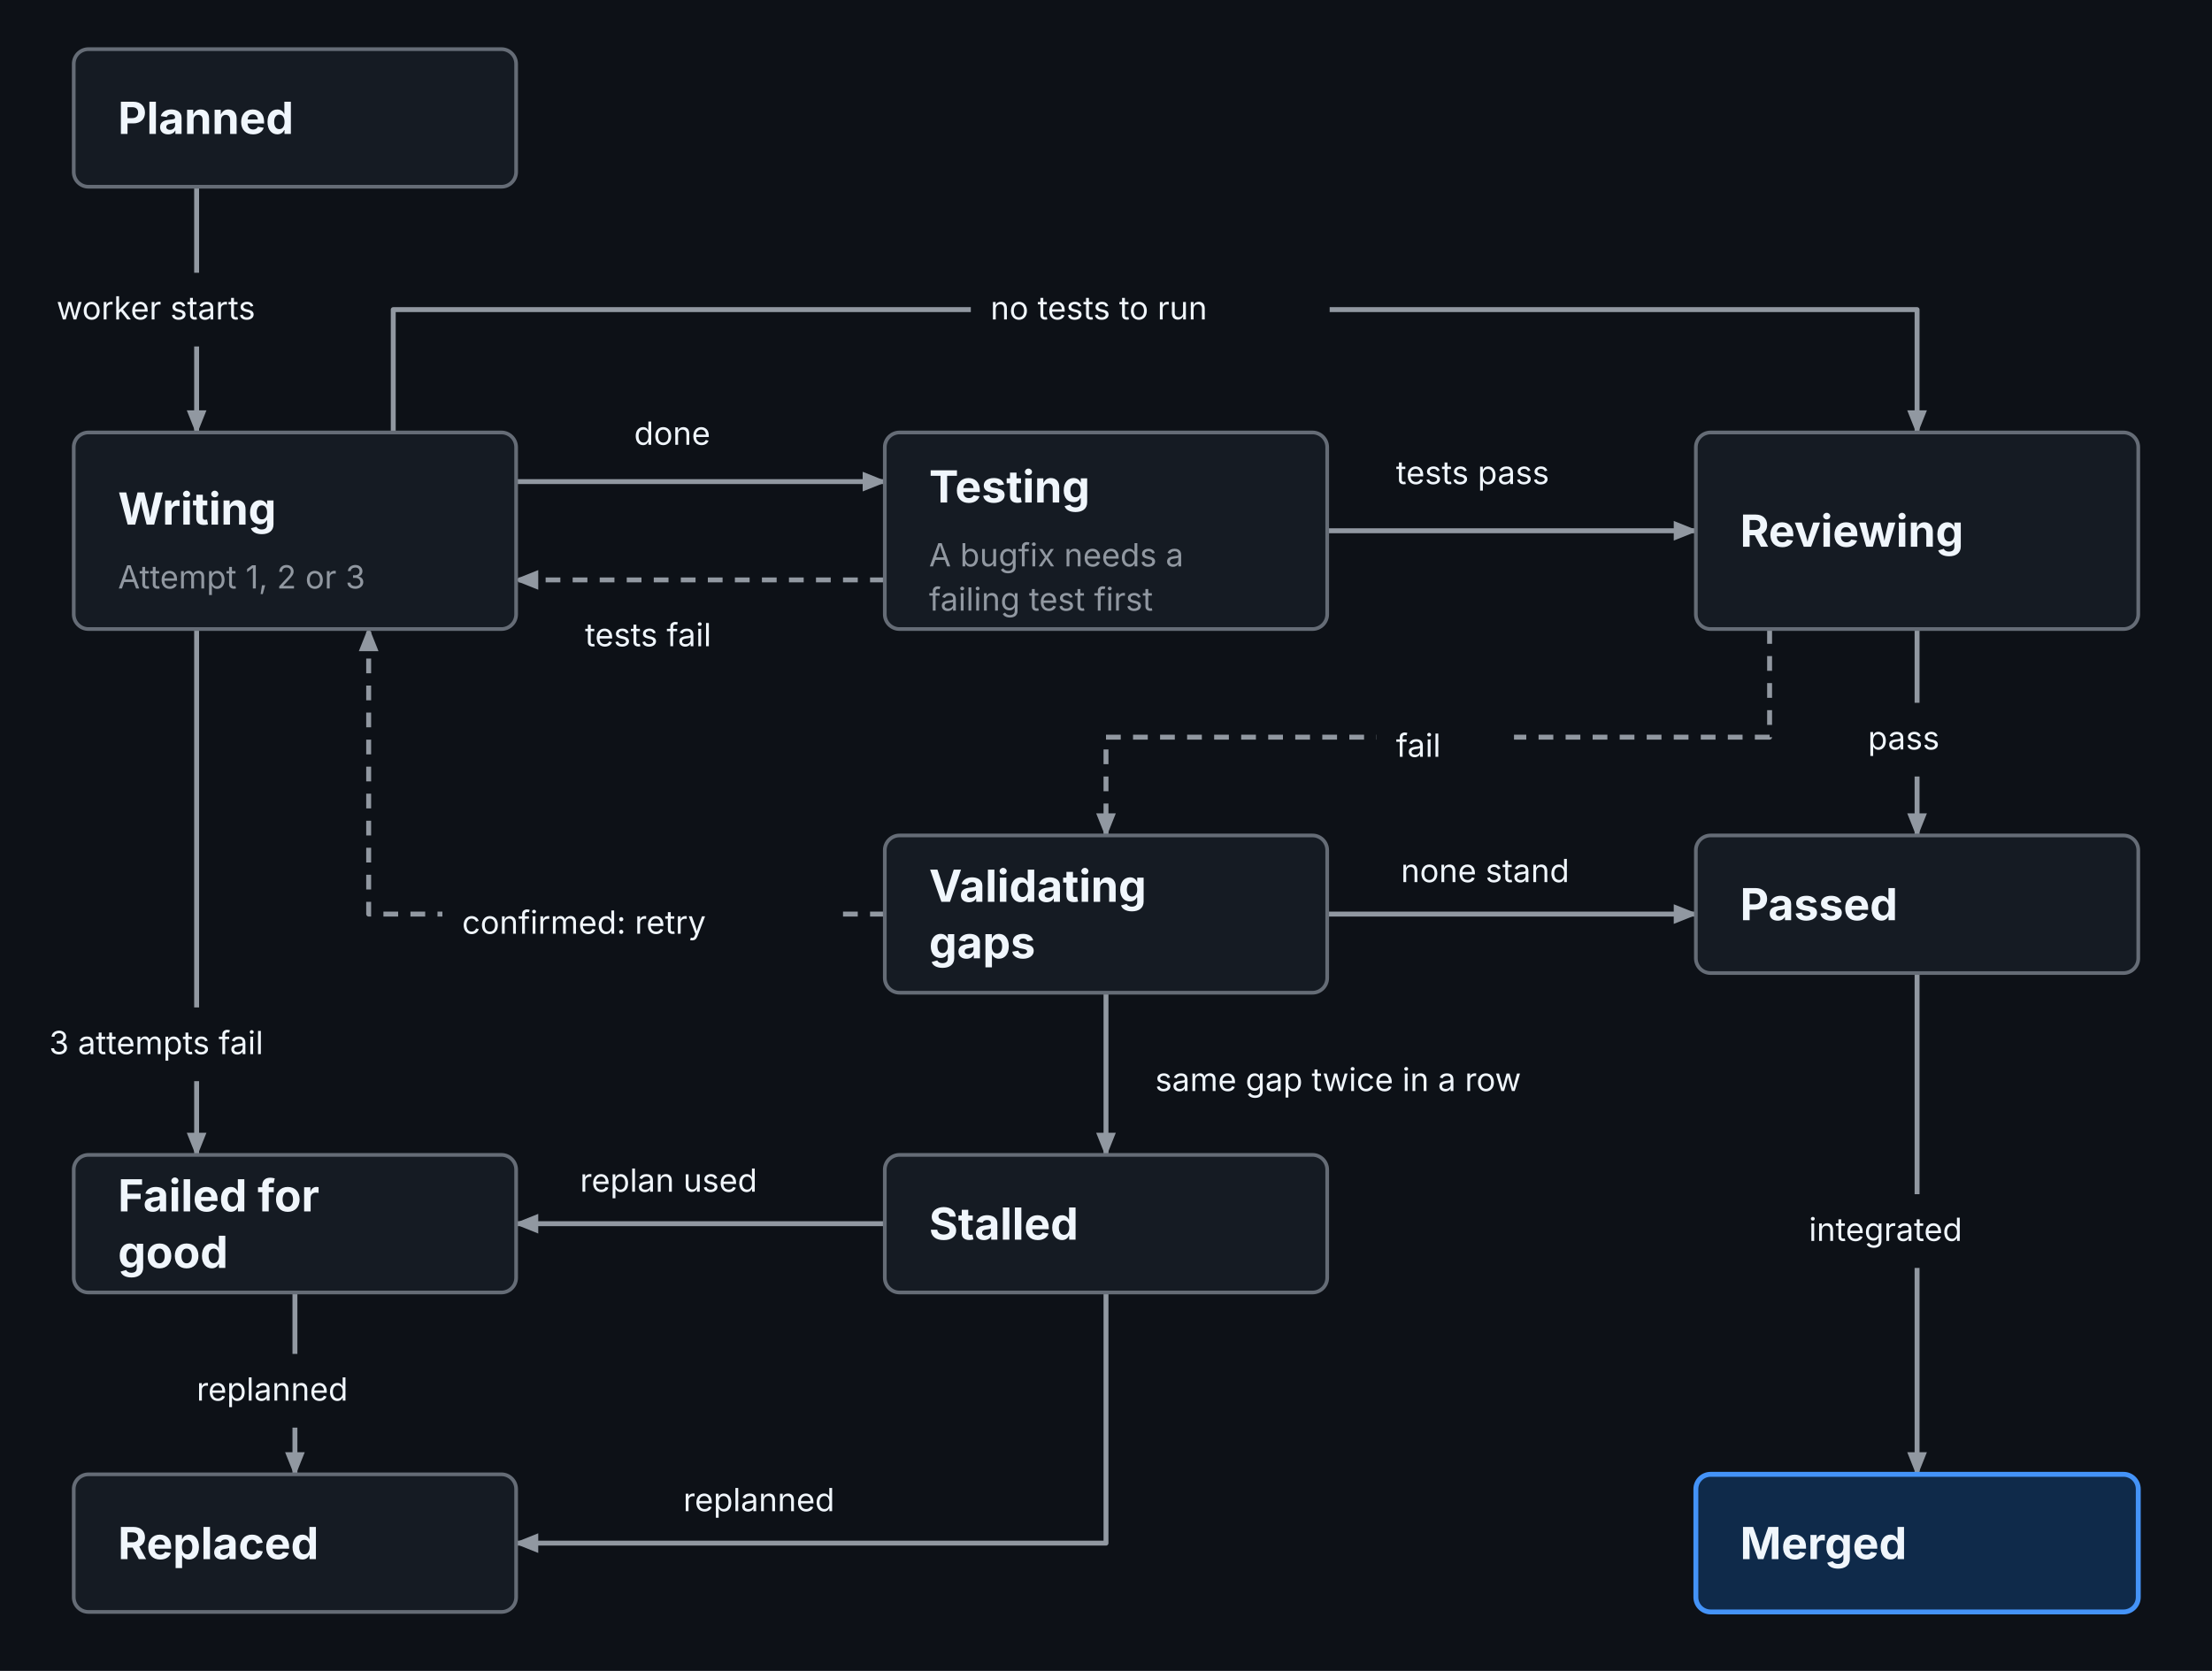
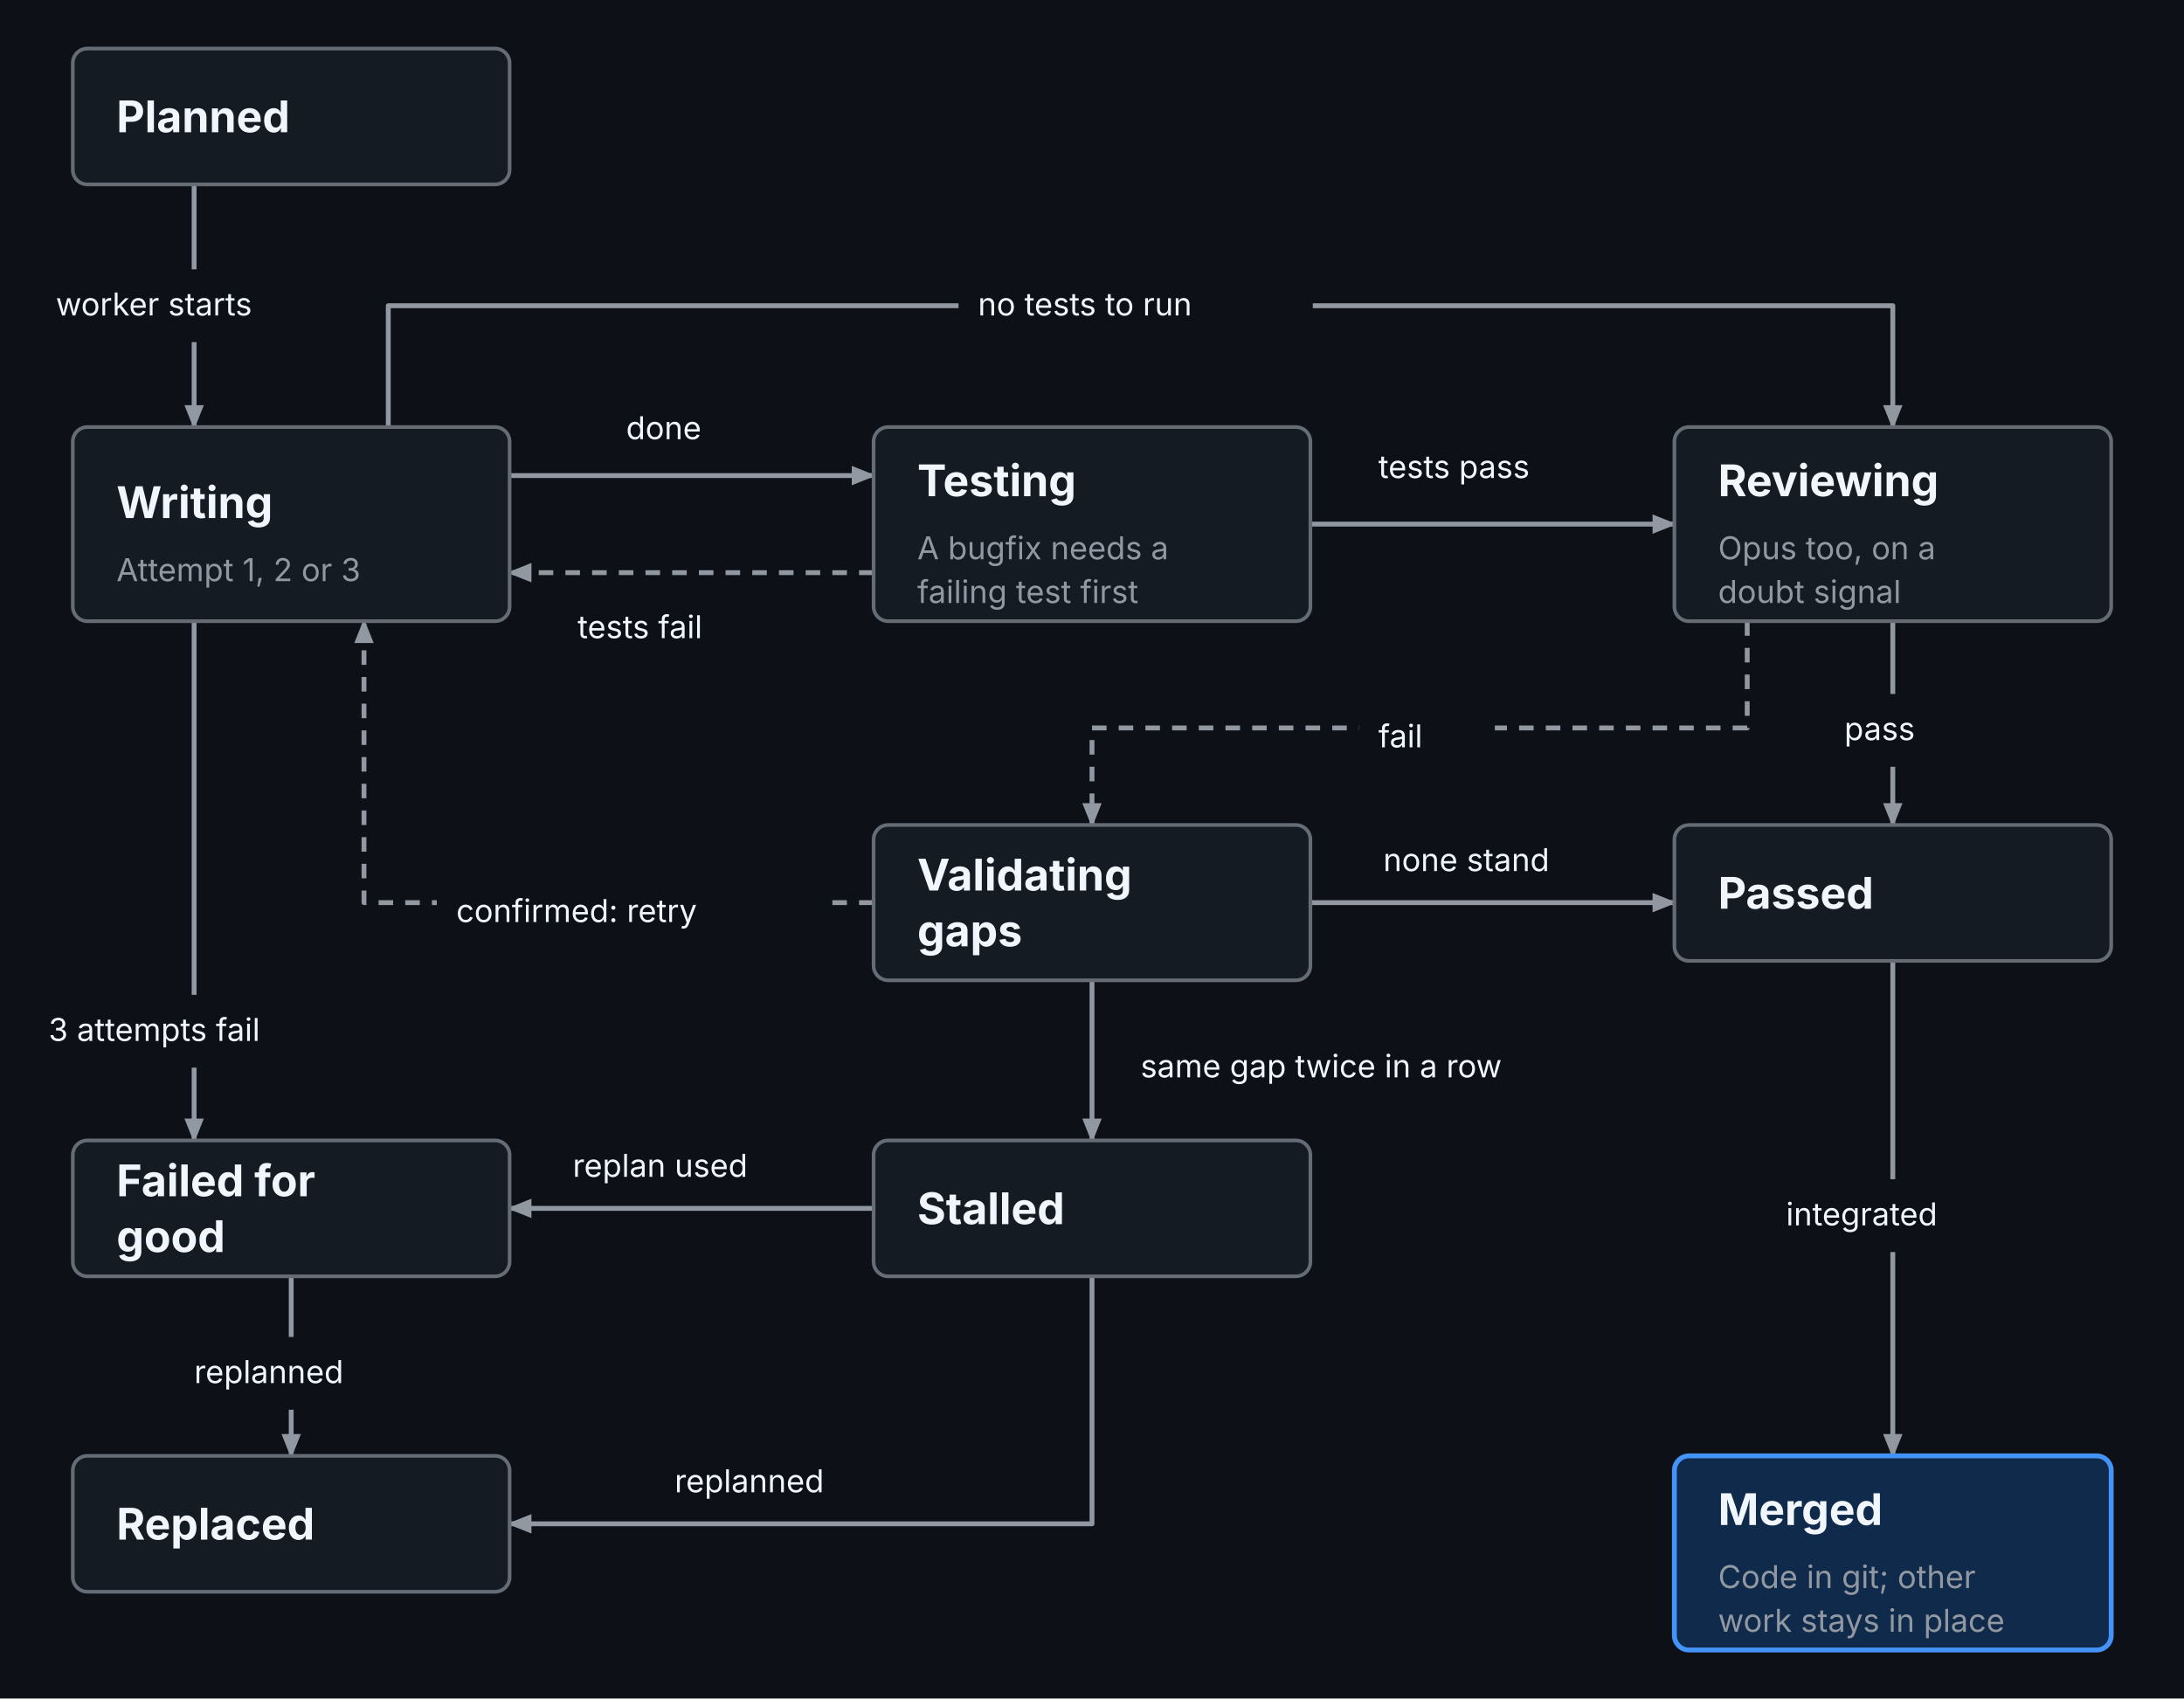
- <svg xmlns="http://www.w3.org/2000/svg" viewBox="0 0 900 680" width="900" height="680" role="img" aria-labelledby="dc-5a44039a53-title dc-5a44039a53-desc" font-family="system-ui, -apple-system, Segoe UI, sans-serif">
+ <svg xmlns="http://www.w3.org/2000/svg" viewBox="0 0 900 700" width="900" height="700" role="img" aria-labelledby="dc-55b86e8e0d-title dc-55b86e8e0d-desc" font-family="system-ui, -apple-system, Segoe UI, sans-serif">
  <defs>
-     <marker id="dc-5a44039a53-arrow" markerWidth="10" markerHeight="8" refX="9" refY="4" orient="auto" markerUnits="userSpaceOnUse">
+     <marker id="dc-55b86e8e0d-arrow" markerWidth="10" markerHeight="8" refX="9" refY="4" orient="auto" markerUnits="userSpaceOnUse">
      <path d="M0 0 L10 4 L0 8 Z" fill="#9198a1" />
    </marker>
  </defs>
-   <rect width="900" height="680" fill="#0d1117" aria-hidden="true" />
-   <polyline data-edge="t-start" points="80,76 80,176" fill="none" stroke="#9198a1" stroke-width="2" stroke-linejoin="round" marker-end="url(#dc-5a44039a53-arrow)" />
-   <polyline data-edge="t-done" points="210,196 360,196" fill="none" stroke="#9198a1" stroke-width="2" stroke-linejoin="round" marker-end="url(#dc-5a44039a53-arrow)" />
-   <polyline data-edge="t-fail" points="360,236 210,236" fill="none" stroke="#9198a1" stroke-width="2" stroke-linejoin="round" marker-end="url(#dc-5a44039a53-arrow)" stroke-dasharray="6 5" />
-   <polyline data-edge="t-pass" points="540,216 690,216" fill="none" stroke="#9198a1" stroke-width="2" stroke-linejoin="round" marker-end="url(#dc-5a44039a53-arrow)" />
-   <polyline data-edge="t-no-tests" points="160,176 160,126 780,126 780,176" fill="none" stroke="#9198a1" stroke-width="2" stroke-linejoin="round" marker-end="url(#dc-5a44039a53-arrow)" />
-   <polyline data-edge="t-review-fail" points="720,256 720,300 450,300 450,340" fill="none" stroke="#9198a1" stroke-width="2" stroke-linejoin="round" marker-end="url(#dc-5a44039a53-arrow)" stroke-dasharray="6 5" />
-   <polyline data-edge="t-confirmed" points="360,372 150,372 150,256" fill="none" stroke="#9198a1" stroke-width="2" stroke-linejoin="round" marker-end="url(#dc-5a44039a53-arrow)" stroke-dasharray="6 5" />
-   <polyline data-edge="t-none" points="540,372 690,372" fill="none" stroke="#9198a1" stroke-width="2" stroke-linejoin="round" marker-end="url(#dc-5a44039a53-arrow)" />
-   <polyline data-edge="t-review-pass" points="780,256 780,340" fill="none" stroke="#9198a1" stroke-width="2" stroke-linejoin="round" marker-end="url(#dc-5a44039a53-arrow)" />
-   <polyline data-edge="t-stall" points="450,404 450,470" fill="none" stroke="#9198a1" stroke-width="2" stroke-linejoin="round" marker-end="url(#dc-5a44039a53-arrow)" />
-   <polyline data-edge="t-attempts" points="80,256 80,470" fill="none" stroke="#9198a1" stroke-width="2" stroke-linejoin="round" marker-end="url(#dc-5a44039a53-arrow)" />
-   <polyline data-edge="t-replan-used" points="360,498 210,498" fill="none" stroke="#9198a1" stroke-width="2" stroke-linejoin="round" marker-end="url(#dc-5a44039a53-arrow)" />
-   <polyline data-edge="t-stall-replan" points="450,526 450,628 210,628" fill="none" stroke="#9198a1" stroke-width="2" stroke-linejoin="round" marker-end="url(#dc-5a44039a53-arrow)" />
-   <polyline data-edge="t-replan" points="120,526 120,600" fill="none" stroke="#9198a1" stroke-width="2" stroke-linejoin="round" marker-end="url(#dc-5a44039a53-arrow)" />
-   <polyline data-edge="t-merge" points="780,396 780,600" fill="none" stroke="#9198a1" stroke-width="2" stroke-linejoin="round" marker-end="url(#dc-5a44039a53-arrow)" />
-   <g id="dc-5a44039a53-node-planned" data-node="planned" data-x="30" data-y="20" data-w="180" data-h="56">
+   <rect width="900" height="700" fill="#0d1117" aria-hidden="true" />
+   <polyline data-edge="t-start" points="80,76 80,176" fill="none" stroke="#9198a1" stroke-width="2" stroke-linejoin="round" marker-end="url(#dc-55b86e8e0d-arrow)" />
+   <polyline data-edge="t-done" points="210,196 360,196" fill="none" stroke="#9198a1" stroke-width="2" stroke-linejoin="round" marker-end="url(#dc-55b86e8e0d-arrow)" />
+   <polyline data-edge="t-fail" points="360,236 210,236" fill="none" stroke="#9198a1" stroke-width="2" stroke-linejoin="round" marker-end="url(#dc-55b86e8e0d-arrow)" stroke-dasharray="6 5" />
+   <polyline data-edge="t-pass" points="540,216 690,216" fill="none" stroke="#9198a1" stroke-width="2" stroke-linejoin="round" marker-end="url(#dc-55b86e8e0d-arrow)" />
+   <polyline data-edge="t-no-tests" points="160,176 160,126 780,126 780,176" fill="none" stroke="#9198a1" stroke-width="2" stroke-linejoin="round" marker-end="url(#dc-55b86e8e0d-arrow)" />
+   <polyline data-edge="t-review-fail" points="720,256 720,300 450,300 450,340" fill="none" stroke="#9198a1" stroke-width="2" stroke-linejoin="round" marker-end="url(#dc-55b86e8e0d-arrow)" stroke-dasharray="6 5" />
+   <polyline data-edge="t-confirmed" points="360,372 150,372 150,256" fill="none" stroke="#9198a1" stroke-width="2" stroke-linejoin="round" marker-end="url(#dc-55b86e8e0d-arrow)" stroke-dasharray="6 5" />
+   <polyline data-edge="t-none" points="540,372 690,372" fill="none" stroke="#9198a1" stroke-width="2" stroke-linejoin="round" marker-end="url(#dc-55b86e8e0d-arrow)" />
+   <polyline data-edge="t-review-pass" points="780,256 780,340" fill="none" stroke="#9198a1" stroke-width="2" stroke-linejoin="round" marker-end="url(#dc-55b86e8e0d-arrow)" />
+   <polyline data-edge="t-stall" points="450,404 450,470" fill="none" stroke="#9198a1" stroke-width="2" stroke-linejoin="round" marker-end="url(#dc-55b86e8e0d-arrow)" />
+   <polyline data-edge="t-attempts" points="80,256 80,470" fill="none" stroke="#9198a1" stroke-width="2" stroke-linejoin="round" marker-end="url(#dc-55b86e8e0d-arrow)" />
+   <polyline data-edge="t-replan-used" points="360,498 210,498" fill="none" stroke="#9198a1" stroke-width="2" stroke-linejoin="round" marker-end="url(#dc-55b86e8e0d-arrow)" />
+   <polyline data-edge="t-stall-replan" points="450,526 450,628 210,628" fill="none" stroke="#9198a1" stroke-width="2" stroke-linejoin="round" marker-end="url(#dc-55b86e8e0d-arrow)" />
+   <polyline data-edge="t-replan" points="120,526 120,600" fill="none" stroke="#9198a1" stroke-width="2" stroke-linejoin="round" marker-end="url(#dc-55b86e8e0d-arrow)" />
+   <polyline data-edge="t-merge" points="780,396 780,600" fill="none" stroke="#9198a1" stroke-width="2" stroke-linejoin="round" marker-end="url(#dc-55b86e8e0d-arrow)" />
+   <g id="dc-55b86e8e0d-node-planned" data-node="planned" data-x="30" data-y="20" data-w="180" data-h="56">
    <rect x="30" y="20" width="180" height="56" rx="6" fill="#151b23" stroke="#656c76" stroke-width="1.5" />
    <text x="48" y="54.5" font-size="18" font-weight="650" fill="#f0f6fc" text-anchor="start" data-node-text="planned">
      <tspan x="48" dy="0">Planned</tspan>
    </text>
  </g>
-   <g id="dc-5a44039a53-node-writing" data-node="writing" data-x="30" data-y="176" data-w="180" data-h="80">
+   <g id="dc-55b86e8e0d-node-writing" data-node="writing" data-x="30" data-y="176" data-w="180" data-h="80">
    <rect x="30" y="176" width="180" height="80" rx="6" fill="#151b23" stroke="#656c76" stroke-width="1.5" />
    <text x="48" y="213.5" font-size="18" font-weight="650" fill="#f0f6fc" text-anchor="start" data-node-text="writing">
      <tspan x="48" dy="0">Writing</tspan>
    </text>
    <text x="48" y="239.5" font-size="13" font-weight="400" fill="#9198a1" text-anchor="start" data-node-text="writing">
      <tspan x="48" dy="0">Attempt 1, 2 or 3</tspan>
    </text>
  </g>
-   <g id="dc-5a44039a53-node-testing" data-node="testing" data-x="360" data-y="176" data-w="180" data-h="80">
+   <g id="dc-55b86e8e0d-node-testing" data-node="testing" data-x="360" data-y="176" data-w="180" data-h="80">
    <rect x="360" y="176" width="180" height="80" rx="6" fill="#151b23" stroke="#656c76" stroke-width="1.5" />
    <text x="378" y="204.5" font-size="18" font-weight="650" fill="#f0f6fc" text-anchor="start" data-node-text="testing">
      <tspan x="378" dy="0">Testing</tspan>
    </text>
    <text x="378" y="230.5" font-size="13" font-weight="400" fill="#9198a1" text-anchor="start" data-node-text="testing">
      <tspan x="378" dy="0">A bugfix needs a</tspan>
      <tspan x="378" dy="18">failing test first</tspan>
    </text>
  </g>
-   <g id="dc-5a44039a53-node-reviewing" data-node="reviewing" data-x="690" data-y="176" data-w="180" data-h="80">
+   <g id="dc-55b86e8e0d-node-reviewing" data-node="reviewing" data-x="690" data-y="176" data-w="180" data-h="80">
    <rect x="690" y="176" width="180" height="80" rx="6" fill="#151b23" stroke="#656c76" stroke-width="1.5" />
-     <text x="708" y="222.5" font-size="18" font-weight="650" fill="#f0f6fc" text-anchor="start" data-node-text="reviewing">
+     <text x="708" y="204.5" font-size="18" font-weight="650" fill="#f0f6fc" text-anchor="start" data-node-text="reviewing">
      <tspan x="708" dy="0">Reviewing</tspan>
    </text>
+     <text x="708" y="230.5" font-size="13" font-weight="400" fill="#9198a1" text-anchor="start" data-node-text="reviewing">
+       <tspan x="708" dy="0">Opus too, on a</tspan>
+       <tspan x="708" dy="18">doubt signal</tspan>
+     </text>
  </g>
-   <g id="dc-5a44039a53-node-validating" data-node="validating" data-x="360" data-y="340" data-w="180" data-h="64">
+   <g id="dc-55b86e8e0d-node-validating" data-node="validating" data-x="360" data-y="340" data-w="180" data-h="64">
    <rect x="360" y="340" width="180" height="64" rx="6" fill="#151b23" stroke="#656c76" stroke-width="1.5" />
    <text x="378" y="367.0" font-size="18" font-weight="650" fill="#f0f6fc" text-anchor="start" data-node-text="validating">
      <tspan x="378" dy="0">Validating</tspan>
      <tspan x="378" dy="23">gaps</tspan>
    </text>
  </g>
-   <g id="dc-5a44039a53-node-passed" data-node="passed" data-x="690" data-y="340" data-w="180" data-h="56">
+   <g id="dc-55b86e8e0d-node-passed" data-node="passed" data-x="690" data-y="340" data-w="180" data-h="56">
    <rect x="690" y="340" width="180" height="56" rx="6" fill="#151b23" stroke="#656c76" stroke-width="1.5" />
    <text x="708" y="374.5" font-size="18" font-weight="650" fill="#f0f6fc" text-anchor="start" data-node-text="passed">
      <tspan x="708" dy="0">Passed</tspan>
    </text>
  </g>
-   <g id="dc-5a44039a53-node-failed" data-node="failed" data-x="30" data-y="470" data-w="180" data-h="56">
+   <g id="dc-55b86e8e0d-node-failed" data-node="failed" data-x="30" data-y="470" data-w="180" data-h="56">
    <rect x="30" y="470" width="180" height="56" rx="6" fill="#151b23" stroke="#656c76" stroke-width="1.5" />
    <text x="48" y="493.0" font-size="18" font-weight="650" fill="#f0f6fc" text-anchor="start" data-node-text="failed">
      <tspan x="48" dy="0">Failed for</tspan>
      <tspan x="48" dy="23">good</tspan>
    </text>
  </g>
-   <g id="dc-5a44039a53-node-stalled" data-node="stalled" data-x="360" data-y="470" data-w="180" data-h="56">
+   <g id="dc-55b86e8e0d-node-stalled" data-node="stalled" data-x="360" data-y="470" data-w="180" data-h="56">
    <rect x="360" y="470" width="180" height="56" rx="6" fill="#151b23" stroke="#656c76" stroke-width="1.5" />
    <text x="378" y="504.5" font-size="18" font-weight="650" fill="#f0f6fc" text-anchor="start" data-node-text="stalled">
      <tspan x="378" dy="0">Stalled</tspan>
    </text>
  </g>
-   <g id="dc-5a44039a53-node-replaced" data-node="replaced" data-x="30" data-y="600" data-w="180" data-h="56">
+   <g id="dc-55b86e8e0d-node-replaced" data-node="replaced" data-x="30" data-y="600" data-w="180" data-h="56">
    <rect x="30" y="600" width="180" height="56" rx="6" fill="#151b23" stroke="#656c76" stroke-width="1.5" />
    <text x="48" y="634.5" font-size="18" font-weight="650" fill="#f0f6fc" text-anchor="start" data-node-text="replaced">
      <tspan x="48" dy="0">Replaced</tspan>
    </text>
  </g>
-   <g id="dc-5a44039a53-node-merged" data-node="merged" data-x="690" data-y="600" data-w="180" data-h="56">
-     <rect x="690" y="600" width="180" height="56" rx="6" fill="#0f2a4a" stroke="#4493f8" stroke-width="2" />
-     <text x="708" y="634.5" font-size="18" font-weight="650" fill="#f0f6fc" text-anchor="start" data-node-text="merged">
+   <g id="dc-55b86e8e0d-node-merged" data-node="merged" data-x="690" data-y="600" data-w="180" data-h="80">
+     <rect x="690" y="600" width="180" height="80" rx="6" fill="#0f2a4a" stroke="#4493f8" stroke-width="2" />
+     <text x="708" y="628.5" font-size="18" font-weight="650" fill="#f0f6fc" text-anchor="start" data-node-text="merged">
      <tspan x="708" dy="0">Merged</tspan>
+     </text>
+     <text x="708" y="654.5" font-size="13" font-weight="400" fill="#9198a1" text-anchor="start" data-node-text="merged">
+       <tspan x="708" dy="0">Code in git; other</tspan>
+       <tspan x="708" dy="18">work stays in place</tspan>
    </text>
  </g>
  <g data-label="t-start" data-x="15" data-y="111" data-w="130" data-h="30">
    <rect x="15" y="111" width="130" height="30" rx="4" fill="#0d1117" />
    <text x="23" y="130" font-size="13" font-weight="400" fill="#f0f6fc" text-anchor="start">
      <tspan x="23" dy="0">worker starts</tspan>
    </text>
  </g>
  <g data-label="t-done" data-x="250" data-y="162" data-w="70" data-h="30">
    <rect x="250" y="162" width="70" height="30" rx="4" fill="#0d1117" />
    <text x="258" y="181" font-size="13" font-weight="400" fill="#f0f6fc" text-anchor="start">
      <tspan x="258" dy="0">done</tspan>
    </text>
  </g>
  <g data-label="t-fail" data-x="230" data-y="244" data-w="110" data-h="30">
    <rect x="230" y="244" width="110" height="30" rx="4" fill="#0d1117" />
    <text x="238" y="263" font-size="13" font-weight="400" fill="#f0f6fc" text-anchor="start">
      <tspan x="238" dy="0">tests fail</tspan>
    </text>
  </g>
  <g data-label="t-pass" data-x="560" data-y="178" data-w="110" data-h="30">
    <rect x="560" y="178" width="110" height="30" rx="4" fill="#0d1117" />
    <text x="568" y="197" font-size="13" font-weight="400" fill="#f0f6fc" text-anchor="start">
      <tspan x="568" dy="0">tests pass</tspan>
    </text>
  </g>
  <g data-label="t-no-tests" data-x="395" data-y="111" data-w="146" data-h="30">
    <rect x="395" y="111" width="146" height="30" rx="4" fill="#0d1117" />
    <text x="403" y="130" font-size="13" font-weight="400" fill="#f0f6fc" text-anchor="start">
      <tspan x="403" dy="0">no tests to run</tspan>
    </text>
  </g>
  <g data-label="t-review-fail" data-x="560" data-y="289" data-w="56" data-h="30">
    <rect x="560" y="289" width="56" height="30" rx="4" fill="#0d1117" />
    <text x="568" y="308" font-size="13" font-weight="400" fill="#f0f6fc" text-anchor="start">
      <tspan x="568" dy="0">fail</tspan>
    </text>
  </g>
  <g data-label="t-confirmed" data-x="180" data-y="361" data-w="160" data-h="30">
    <rect x="180" y="361" width="160" height="30" rx="4" fill="#0d1117" />
    <text x="188" y="380" font-size="13" font-weight="400" fill="#f0f6fc" text-anchor="start">
      <tspan x="188" dy="0">confirmed: retry</tspan>
    </text>
  </g>
  <g data-label="t-none" data-x="562" data-y="340" data-w="106" data-h="30">
    <rect x="562" y="340" width="106" height="30" rx="4" fill="#0d1117" />
    <text x="570" y="359" font-size="13" font-weight="400" fill="#f0f6fc" text-anchor="start">
      <tspan x="570" dy="0">none stand</tspan>
    </text>
  </g>
  <g data-label="t-review-pass" data-x="752" data-y="286" data-w="56" data-h="30">
    <rect x="752" y="286" width="56" height="30" rx="4" fill="#0d1117" />
    <text x="760" y="305" font-size="13" font-weight="400" fill="#f0f6fc" text-anchor="start">
      <tspan x="760" dy="0">pass</tspan>
    </text>
  </g>
  <g data-label="t-stall" data-x="462" data-y="425" data-w="210" data-h="30">
    <rect x="462" y="425" width="210" height="30" rx="4" fill="#0d1117" />
    <text x="470" y="444" font-size="13" font-weight="400" fill="#f0f6fc" text-anchor="start">
      <tspan x="470" dy="0">same gap twice in a row</tspan>
    </text>
  </g>
  <g data-label="t-attempts" data-x="12" data-y="410" data-w="136" data-h="30">
    <rect x="12" y="410" width="136" height="30" rx="4" fill="#0d1117" />
    <text x="20" y="429" font-size="13" font-weight="400" fill="#f0f6fc" text-anchor="start">
      <tspan x="20" dy="0">3 attempts fail</tspan>
    </text>
  </g>
  <g data-label="t-replan-used" data-x="228" data-y="466" data-w="114" data-h="30">
    <rect x="228" y="466" width="114" height="30" rx="4" fill="#0d1117" />
    <text x="236" y="485" font-size="13" font-weight="400" fill="#f0f6fc" text-anchor="start">
      <tspan x="236" dy="0">replan used</tspan>
    </text>
  </g>
  <g data-label="t-stall-replan" data-x="270" data-y="596" data-w="104" data-h="30">
    <rect x="270" y="596" width="104" height="30" rx="4" fill="#0d1117" />
    <text x="278" y="615" font-size="13" font-weight="400" fill="#f0f6fc" text-anchor="start">
      <tspan x="278" dy="0">replanned</tspan>
    </text>
  </g>
  <g data-label="t-replan" data-x="72" data-y="551" data-w="96" data-h="30">
    <rect x="72" y="551" width="96" height="30" rx="4" fill="#0d1117" />
    <text x="80" y="570" font-size="13" font-weight="400" fill="#f0f6fc" text-anchor="start">
      <tspan x="80" dy="0">replanned</tspan>
    </text>
  </g>
  <g data-label="t-merge" data-x="728" data-y="486" data-w="104" data-h="30">
    <rect x="728" y="486" width="104" height="30" rx="4" fill="#0d1117" />
    <text x="736" y="505" font-size="13" font-weight="400" fill="#f0f6fc" text-anchor="start">
      <tspan x="736" dy="0">integrated</tspan>
    </text>
  </g>
</svg>
